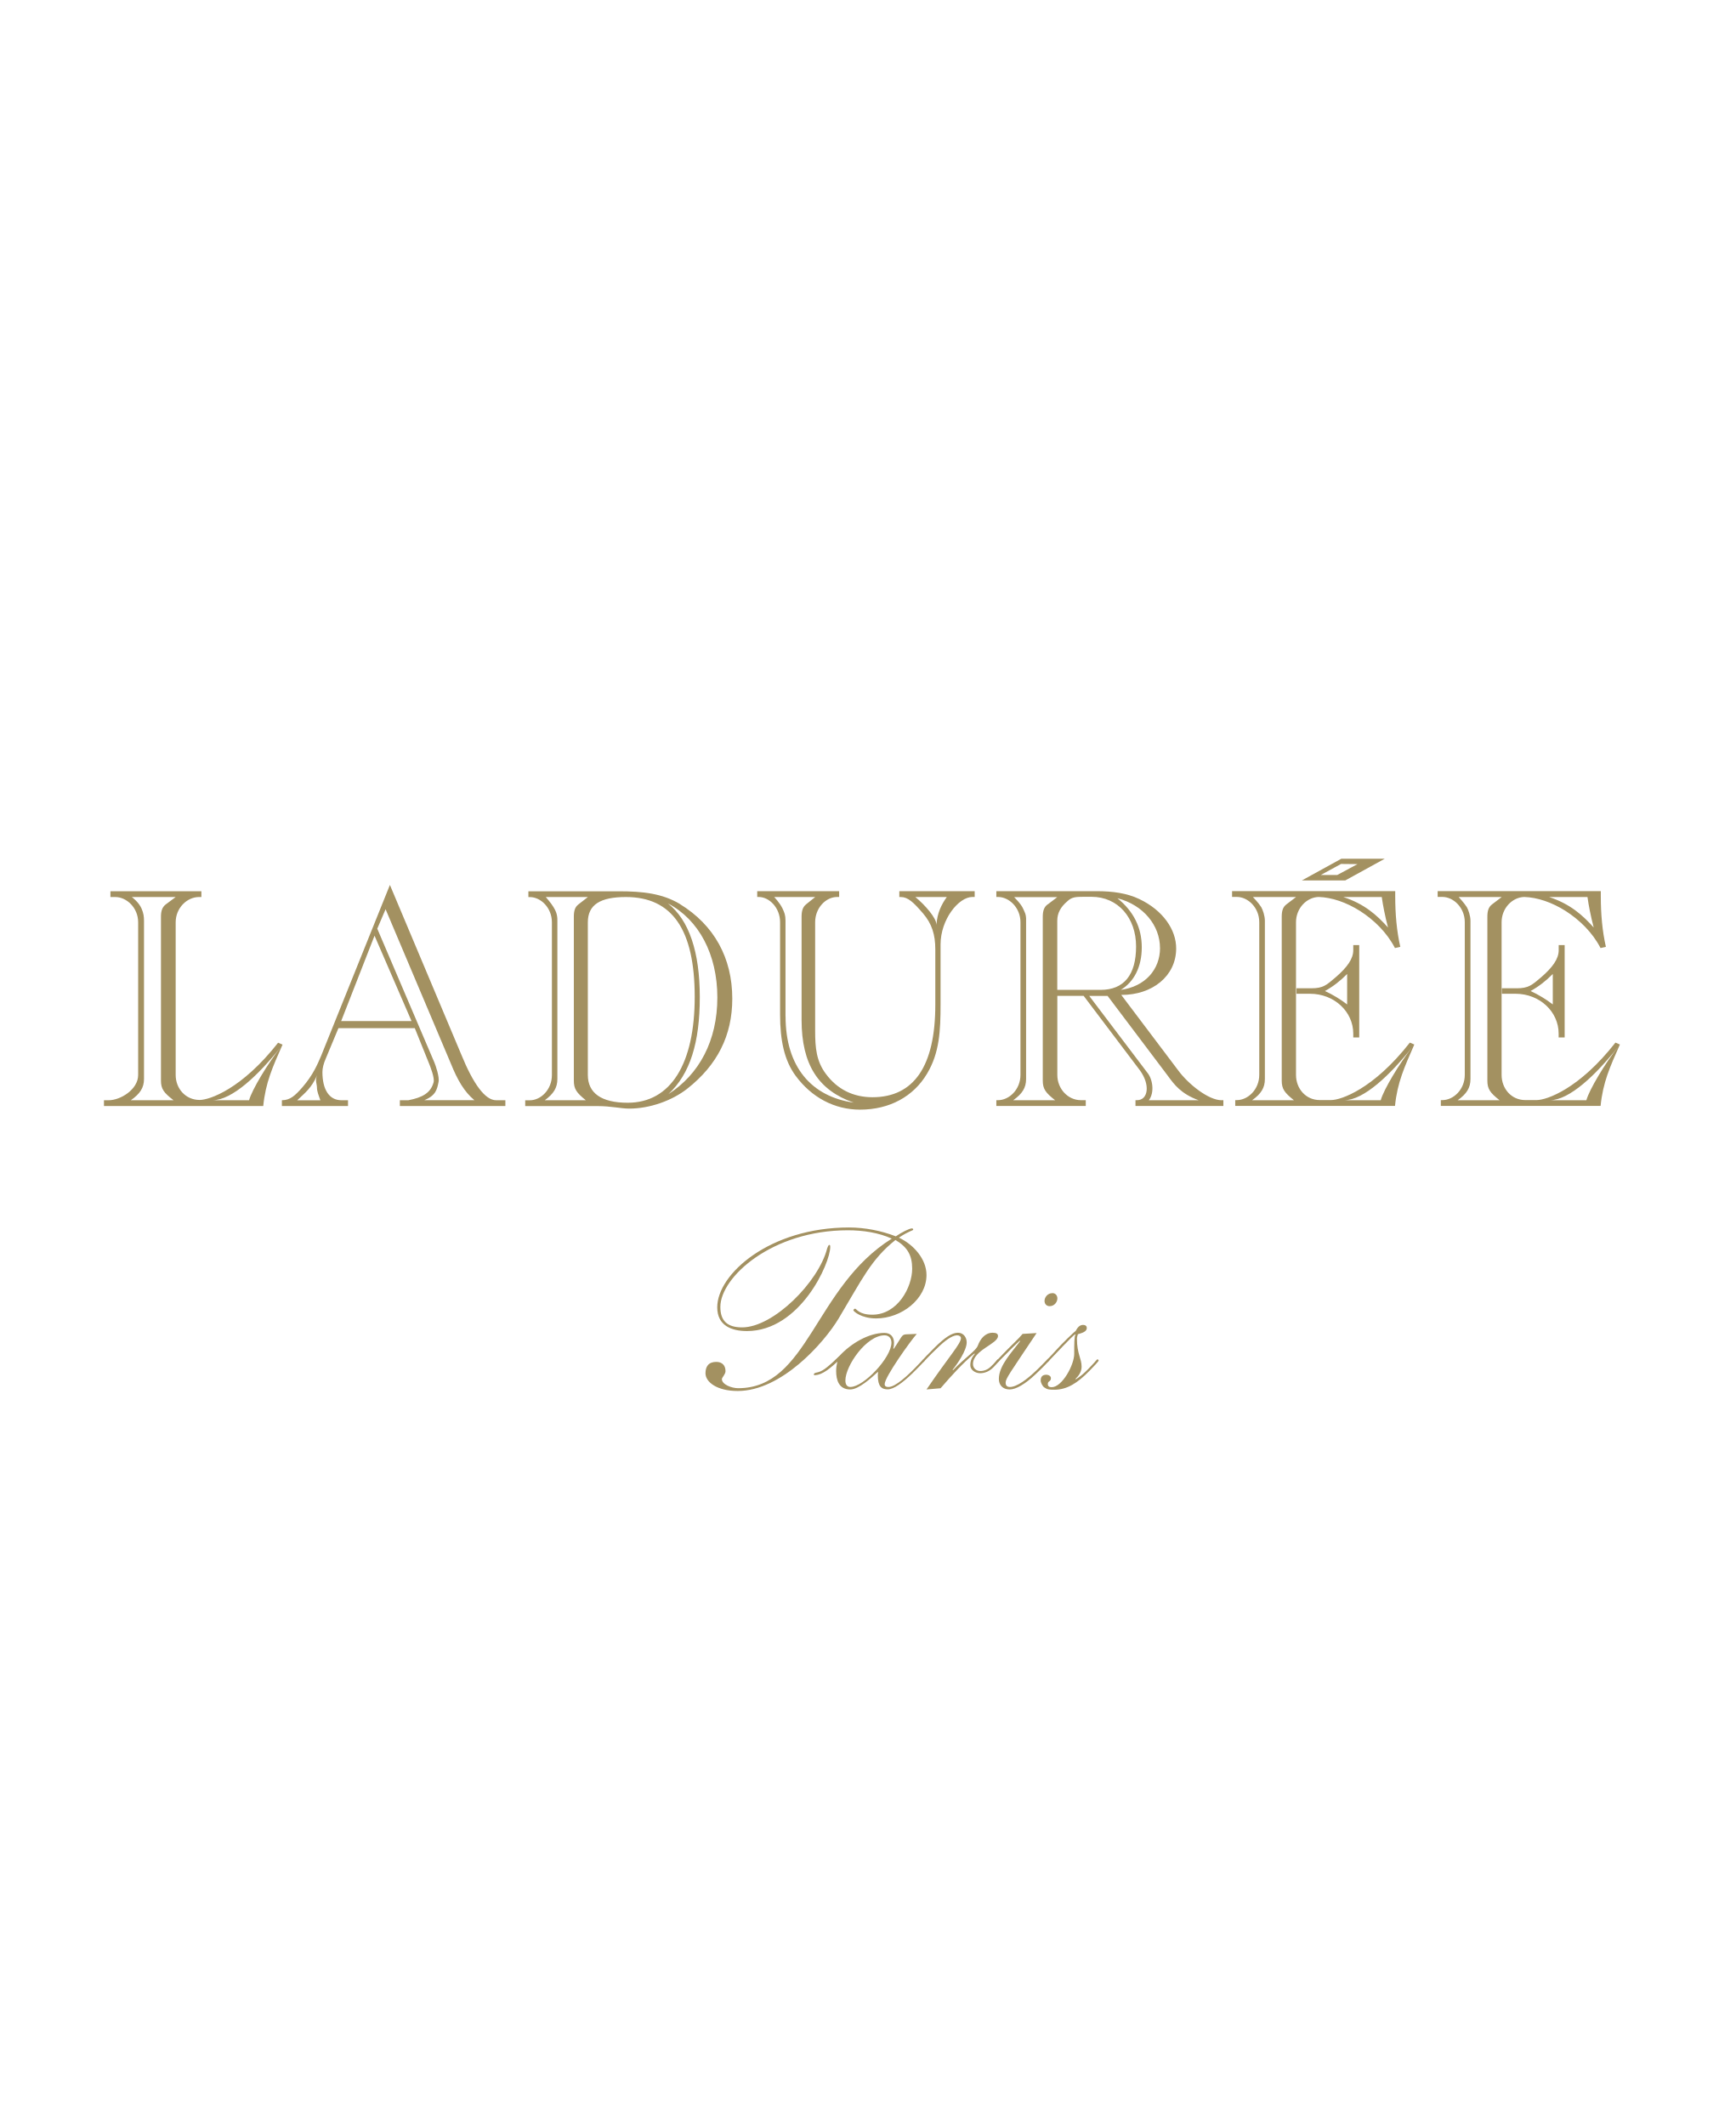
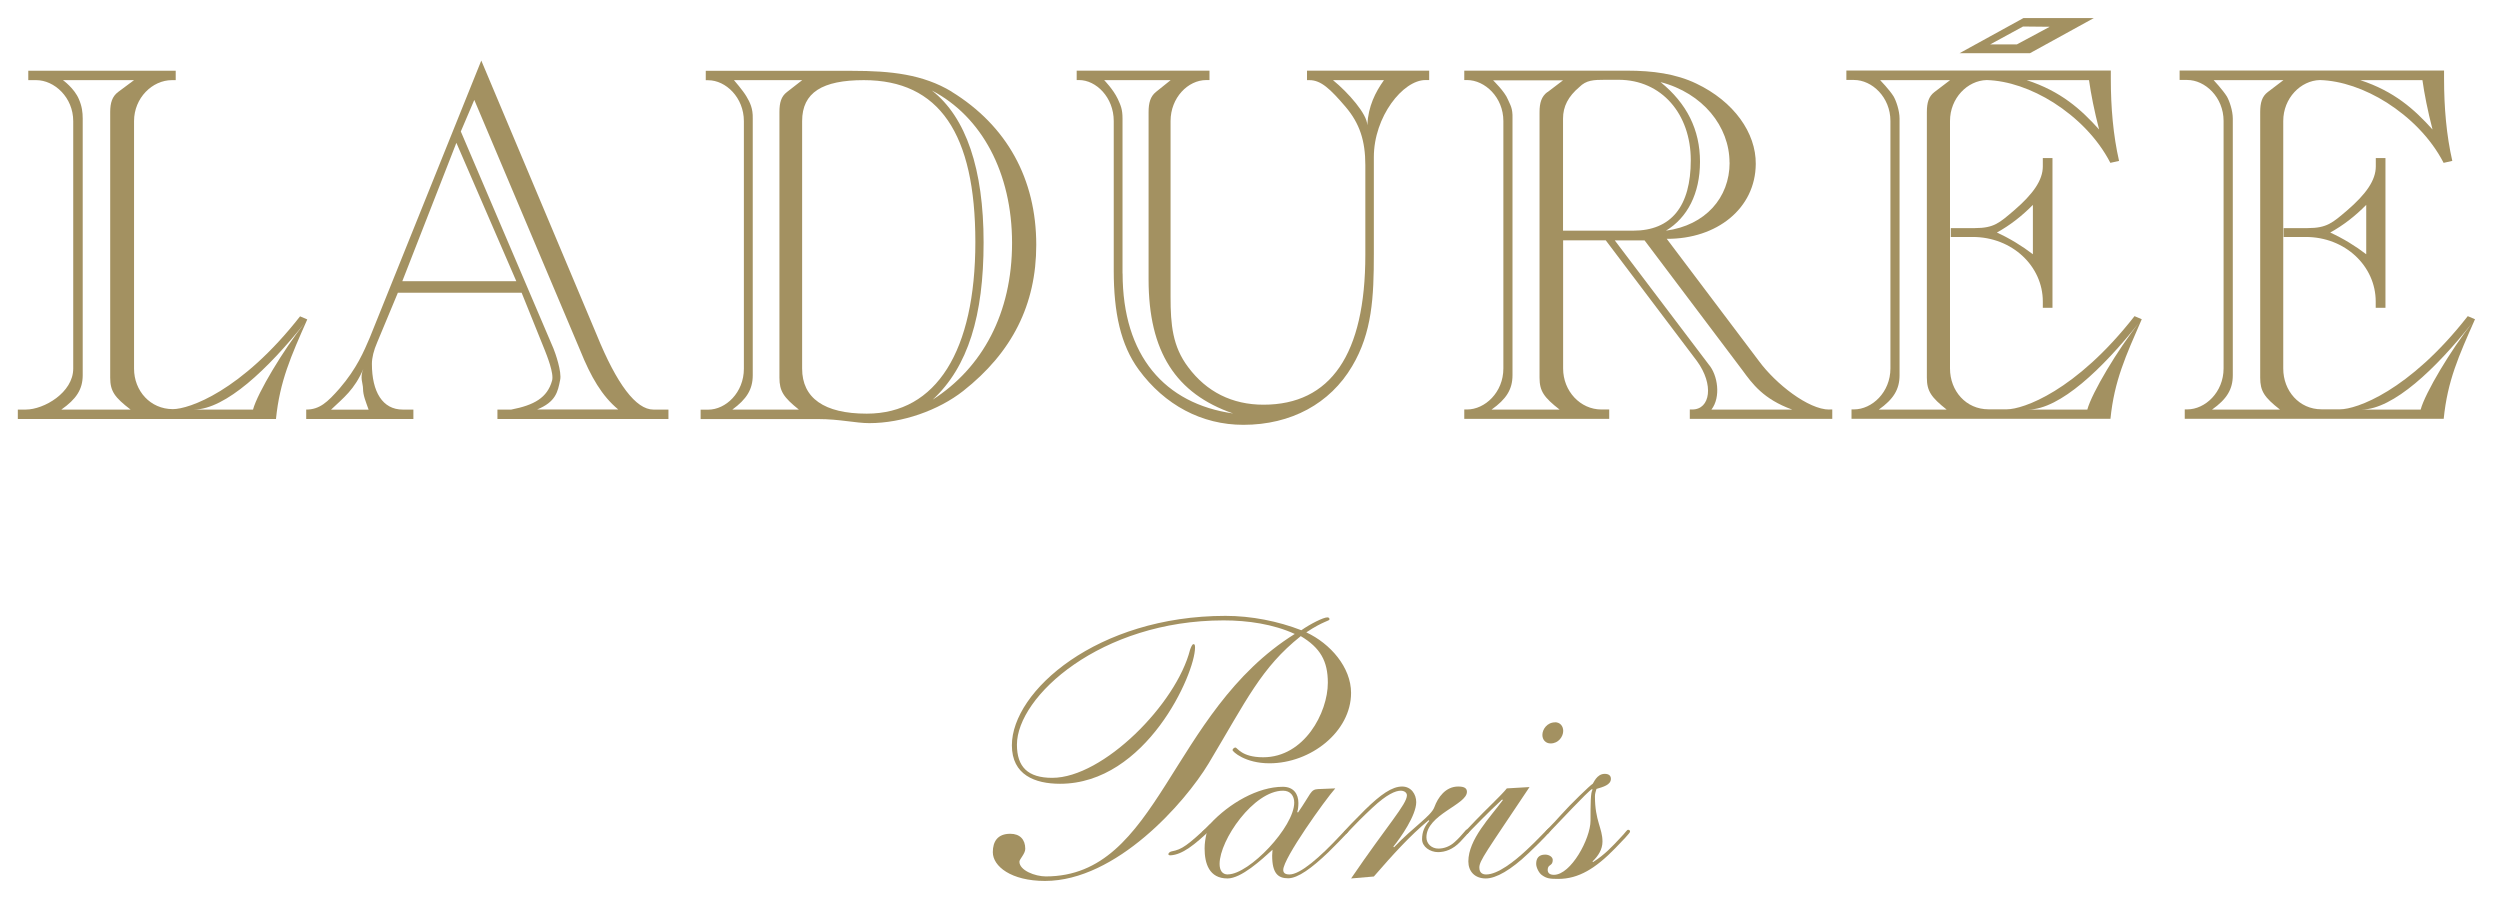
- <svg xmlns="http://www.w3.org/2000/svg" id="Layer_1" version="1.1" viewBox="0 0 317.28 388.6">
+ <svg xmlns="http://www.w3.org/2000/svg" id="Layer_1" version="1.1" viewBox="17 155 282 102">
  <defs>
    <style>
      .st0 {
        fill: #a39161;
      }
    </style>
  </defs>
  <path class="st0" d="M245.24,157.04l-7.2,3.96h7.94l7.2-3.96h-7.94ZM244.5,160.01h-3.01l3.71-2.02,3.01.03-3.71,1.99Z" />
  <path class="st0" d="M196.62,252.12v.07c.66-.63,1.14-1.37,1.14-2.26,0-1.52-.85-2.34-.85-5.09,0-.36.08-.49.17-.85.74-.22,1.63-.45,1.63-1.14,0-.33-.21-.56-.7-.56-.91,0-1.27,1.07-1.35,1.12-.24.11-2.61,2.41-3.56,3.49-1.14,1.31-1.8,1.79-1.8,2.05,0,.07.04.15.17.15s.21-.11.36-.29c.98-1,4.25-4.53,4.74-4.8l.08.08c-.24.18-.24,1.7-.24,3.49,0,2.01-2.2,6.1-4.13,6.1-.49,0-.7-.22-.7-.56,0-.67.57-.38.57-1.12,0-.33-.4-.6-.85-.6-.74,0-1.02.42-1.02,1.05,0,.4.32,1.05.66,1.27.53.38.89.42,1.84.42,2.29,0,4.21-1.19,6.42-3.46.81-.82,1.67-1.74,1.67-1.86,0-.15-.08-.22-.21-.22-.17,0-.17.18-1.02,1.05-.7.74-1.59,1.74-2.94,2.59l-.08-.07v-.04Z" />
  <path class="st0" d="M192.4,236.47c.57,0,.93.42.93.98,0,.63-.53,1.41-1.42,1.41-.57,0-.93-.42-.93-.96,0-.63.53-1.42,1.44-1.42h-.01Z" />
  <path class="st0" d="M189.55,243.75c-4.91,7.36-5.68,8.33-5.68,9.11,0,.63.4.78.77.78,1.31,0,3.19-1.48,4.55-2.75,1.06-.96,2.41-2.45,2.5-2.45.13,0,.24.04.24.18,0,.11-.78.98-2.5,2.61-1.99,1.9-3.67,2.86-4.83,2.86-1.27,0-1.97-.82-1.97-1.92,0-2.5,2.5-5.02,3.89-6.92l-.08-.07c-.49.45-1.51,1.41-3.47,3.42-.4.45-.45.49-.57.49s-.17-.11-.17-.22c0-.07.17-.22,1.23-1.34s2.9-2.83,3.51-3.6l2.57-.15h.01Z" />
  <path class="st0" d="M169.39,254.09l2.58-.22c2.09-2.41,4.04-4.57,6.18-6.35l.08.07c-.53.6-.82,1.23-.82,2.08s.91,1.45,1.8,1.45c.78,0,1.67-.29,2.5-1.16.36-.4,1.02-1.07,1.02-1.19s-.13-.2-.25-.2c-.17,0-.49.6-1.39,1.41-.53.49-1.19.74-1.84.74-.74,0-1.35-.52-1.35-1.27,0-2.57,4.57-3.68,4.57-5.13,0-.4-.28-.6-.98-.6-1.44,0-2.29,1.23-2.69,2.32-.36,1-2.37,2.23-4.55,4.53l-.08-.07c.82-1,2.58-3.53,2.58-5.02,0-.89-.57-1.76-1.59-1.76-1.14,0-2.41.89-4.17,2.61-1.02,1.05-2.41,2.39-2.41,2.57,0,.11.08.18.2.18.17,0,.53-.63,3.03-2.97,1.63-1.52,2.61-1.92,3.19-1.92.4,0,.7.22.7.52,0,1-2.16,3.31-6.29,9.37h0Z" />
  <path class="st0" d="M153.6,248.54c-1.88,1.79-3.24,2.86-4.55,2.94-.45.03-.25-.38.13-.45,1.14-.21,1.77-.66,4.3-3.04l.13.56h0Z" />
  <path class="st0" d="M168.87,248.59s-.04,0-.07.03c-.07.04-.2.17-.56.56-2.36,2.54-4.57,4.46-5.79,4.46-.54,0-.7-.22-.7-.52,0-1.3,4.73-7.91,5.87-9.19l-1.95.08c-.86.04-.78.52-2.26,2.65l-.08-.08c.08-.22.13-.59.13-1,0-1.02-.54-1.83-1.76-1.83-2.78,0-6.03,1.83-8.24,4.23l-.11.11c-.52.61-.74.66-.74.78,0,.08.08.2.17.2.07,0,.24-.11.32-.11v.03c-.13.59-.22,1.13-.22,1.72,0,1.67.5,3.38,2.58,3.38,1.56,0,3.84-2.11,5.08-3.24,0,.2-.04.42-.04.67,0,2.04.7,2.55,1.8,2.55s2.66-1.14,4.53-2.93c.71-.7,1.63-1.63,2.04-2.08.13-.15.22-.24.22-.27,0-.07-.08-.22-.24-.22l.03.03ZM155.5,253.64c-.66,0-.93-.5-.93-1.19,0-2.69,3.84-8.26,7.16-8.26.85,0,1.26.61,1.26,1.34,0,2.75-5.09,8.1-7.48,8.1h0Z" />
  <path class="st0" d="M163.7,226.74c2.25,1.33,3.08,2.85,3.08,5.27,0,3.39-2.66,8.41-7.29,8.41-2.47,0-2.9-1.1-3.14-1.1-.14,0-.32.17-.32.29,0,.17,1.41,1.49,4.16,1.49,4.67,0,9.21-3.57,9.21-7.94,0-2.89-2.34-5.57-5.05-6.83,1.97-1.31,2.62-1.27,2.62-1.48,0-.13-.1-.21-.24-.21-.46,0-1.91.73-2.94,1.45-2.62-1.02-5.65-1.62-8.55-1.62-14.48,0-24.1,8.49-24.1,14.6,0,3.35,2.61,4.34,5.43,4.34,9.72,0,15.23-12.4,15.23-15.37,0-.29-.04-.38-.18-.38s-.28.35-.38.63c-1.55,6.12-9.81,14.45-15.55,14.45-2.75,0-3.98-1.23-3.98-3.74,0-5.44,9.44-14.02,23.31-14.02,2.72,0,5.61.42,8.03,1.53-14.16,8.84-15.27,27.35-28.08,27.35-1.21,0-2.98-.68-2.98-1.66,0-.29.66-.89.66-1.45,0-1.06-.61-1.7-1.69-1.7-1.45,0-1.97.89-1.97,2.08,0,1.58,2.05,3.24,5.89,3.24,8.03,0,15.79-8.83,18.45-13.25,4.3-7.18,5.93-10.8,10.38-14.35h0v-.04Z" />
  <path class="st0" d="M223.35,201.2c-2.36,0-6.05-2.9-7.94-5.47l-10.4-13.79c5.66.03,10.01-3.43,10.04-8.45.03-3.49-2.45-7.04-6.72-9.07-2.3-1.1-4.92-1.45-7.78-1.45h-18.38v1.06h.31c2.02,0,4.1,1.95,4.1,4.62v27.92c0,2.69-2.08,4.62-4.1,4.62h-.31v1.06h16.35v-1.06h-.89c-2.36,0-4.31-2.06-4.31-4.62v-14.46h4.81l10.28,13.61c1.95,2.66,1.52,5.47-.52,5.47h-.28v1.06h16.07v-1.06h-.32ZM212.1,173.35c0,3.95-2.73,7.07-7.18,7.67,2.41-1.45,3.84-4.18,3.84-7.78s-1.48-6.57-4.45-8.98c4.77,1.24,7.78,5.01,7.78,9.08h.01ZM191.55,165.38c-.67.5-.89,1.21-.89,2.27v29.95c0,1.53.5,2.22,2.26,3.6h-7.67c1.65-1.17,2.36-2.27,2.36-3.88v-28.94c.04-1.21-.27-1.56-.52-2.16-.35-.89-1.67-2.16-1.67-2.16h7.89l-1.76,1.34h0ZM193.31,181.02v-12.64c0-1.38.59-2.5,1.84-3.56.78-.78,1.58-.82,2.94-.82h1.48c4.88,0,8.15,3.88,8.15,9.07s-2.19,7.95-6.5,7.95h-7.91,0ZM210.05,201.2c1.09-1.41.71-3.91-.31-5.09l-10.59-13.99h3.36l11.02,14.62c1.14,1.56,2.39,3.29,5.63,4.46h-9.12Z" />
  <path class="st0" d="M247.43,172.84v.93c0,1.56-1.1,3.12-3.25,4.97-1.63,1.38-2.23,1.99-4.42,1.99h-2.71v1h2.47c4.45,0,7.91,3.29,7.91,7.28v.71h1.09v-16.89h-1.09ZM246.31,183.68c-1.21-.93-2.58-1.77-4.06-2.45,1.48-.82,2.8-1.84,4.06-3.12v5.57h0Z" />
  <path class="st0" d="M257.76,190.68c-6.64,8.48-12.58,10.49-14.38,10.49h-2.08c-2.54,0-4.34-2.08-4.34-4.6v-27.92c0-2.58,1.97-4.57,4.14-4.62,2.41.07,5.08.99,7.55,2.55,2.58,1.65,4.94,3.96,6.4,6.79l.98-.22c-.66-2.89-.93-6.01-.93-9.28v-.91h-29.83v1.06h.86c2.04,0,4.11,1.95,4.11,4.62v27.92c0,2.69-2.08,4.62-4.11,4.62h-.28v1.06h29.21c.43-4.3,1.72-7.07,3.53-11.23l-.82-.35h0ZM252.64,164.04c.22,1.56.59,3.45,1.14,5.57-2.04-2.27-4.3-4.31-8.17-5.57h7.03,0ZM228.93,201.2c1.65-1.17,2.34-2.27,2.34-3.88v-28.94c0-.91-.39-2.02-.67-2.5-.46-.75-1.52-1.84-1.52-1.84h7.89l-1.76,1.34c-.66.5-.86,1.21-.86,2.27v29.95c0,1.53.5,2.22,2.23,3.6h-7.66ZM252.45,201.2h-6.65c3.56-.03,8.37-4.6,12.47-9.78-2.39,3.01-5.31,7.89-5.82,9.78Z" />
  <path class="st0" d="M284.99,172.84v.93c0,1.56-1.09,3.12-3.24,4.97-1.63,1.38-2.26,1.99-4.45,1.99h-2.71v1h2.5c4.45,0,7.89,3.29,7.89,7.28v.71h1.1v-16.89h-1.1ZM283.91,183.68c-1.21-.93-2.58-1.77-4.06-2.45,1.48-.82,2.8-1.84,4.06-3.12v5.57h0Z" />
  <path class="st0" d="M295.35,190.68c-6.64,8.48-12.58,10.49-14.38,10.49h-2.11c-2.51,0-4.31-2.08-4.31-4.6v-27.92c0-2.58,1.97-4.57,4.14-4.62,2.41.07,5.08.99,7.55,2.55,2.58,1.65,4.94,3.96,6.4,6.79l.98-.22c-.66-2.89-.93-6.01-.93-9.28v-.91h-29.83v1.06h.86c2.02,0,4.1,1.95,4.1,4.62v27.92c0,2.69-2.08,4.62-4.1,4.62h-.28v1.06h29.21c.43-4.3,1.69-7.07,3.53-11.23l-.82-.35h0ZM290.25,164.04c.22,1.56.59,3.45,1.14,5.57-2.04-2.27-4.31-4.31-8.15-5.57h7ZM266.52,201.2c1.65-1.17,2.34-2.27,2.34-3.88v-28.94c0-.91-.39-2.02-.67-2.5-.47-.75-1.49-1.84-1.49-1.84h7.87l-1.76,1.34c-.66.5-.86,1.21-.86,2.27v29.95c0,1.53.47,2.22,2.23,3.6h-7.66ZM290.05,201.2h-6.65c3.56-.03,8.37-4.6,12.47-9.78-2.39,3.01-5.31,7.89-5.82,9.78Z" />
  <path class="st0" d="M164.43,162.98v1.06h.28c1.3,0,2.34.99,4.07,3.01,1.6,1.88,2.23,3.84,2.23,6.57v10.13c0,11.23-3.92,16.9-11.49,16.9-3.53,0-6.42-1.45-8.49-4.23-1.77-2.34-1.99-4.8-1.99-7.91v-19.86c0-2.61,1.95-4.62,4.03-4.62h.36v-1.06h-14.98v1.06h.27c1.92,0,3.91,1.95,3.91,4.62v16.86c0,4.77.78,8.4,2.82,11.19,2.93,3.99,7.11,6.22,11.8,6.22,5.38,0,9.78-2.39,12.27-6.61,2.26-3.79,2.45-7.81,2.45-12.68v-10.91c0-4.57,3.29-8.69,5.82-8.69h.42v-1.06h-13.77ZM143.62,185.86v-17.48c0-1.06-.2-1.49-.54-2.23-.52-1.09-1.53-2.11-1.53-2.11h7.5l-1.67,1.34c-.61.5-.82,1.21-.82,2.27v18.86c0,8.17,3.08,12.9,9.54,15.13-7.71-1.1-12.47-6.5-12.47-15.8h0ZM171.22,169.09c0-1.21-2.12-3.63-3.86-5.05h5.75c-.98,1.38-1.76,2.93-1.88,5.05Z" />
  <path class="st0" d="M124.34,165.33c-3.24-1.95-6.85-2.34-11.19-2.34h-16.54v1.06h.27c1.99,0,4.03,1.95,4.03,4.62v27.92c0,2.69-2.04,4.62-4.03,4.62h-.85v1.06h13.26c2.41,0,4.23.46,5.76.46,3.75,0,7.82-1.45,10.6-3.63,5.51-4.34,8.24-9.74,8.24-16.47,0-7.46-3.32-13.46-9.57-17.3h.01ZM99.61,201.2c1.6-1.17,2.3-2.27,2.3-3.88v-28.94c.03-1.17-.32-1.84-.71-2.5-.39-.67-1.41-1.84-1.41-1.84h7.7l-1.72,1.34c-.66.5-.85,1.21-.85,2.27v29.95c0,1.53.47,2.22,2.19,3.6h-7.5,0ZM114.76,201.66c-4.81,0-7.28-1.77-7.28-5.08v-27.92c0-3.24,2.3-4.62,6.96-4.62,8.49,0,12.58,6.01,12.58,18.26s-4.38,19.36-12.25,19.36h-.01ZM122.19,200.1c4.02-3.72,5.76-9.51,5.76-17.76s-1.97-14.11-5.83-17.13c5.63,2.94,9.04,9.3,9.04,17.2s-3.32,14.07-8.98,17.69h.01Z" />
  <path class="st0" d="M90.7,201.2c-1.95,0-4.11-2.82-6.4-8.45l-13.01-30.92-12.58,31.26c-.67,1.56-1.45,3.45-3.4,5.72-1.37,1.56-2.26,2.39-3.77,2.39v1.06h12.09v-1.06h-1.21c-2.26,0-3.47-1.99-3.47-5.16,0-.67.2-1.52.61-2.45l2.32-5.57h13.96l2.62,6.5c.2.52,1.06,2.61.81,3.43-.54,1.92-2.02,2.75-4.6,3.25h-1.56v1.06h19.29v-1.06h-1.72.03ZM54.35,201.2c1.41-1.34,2.61-2.22,3.63-4.57-.42.98-.03,1.6-.03,2.22,0,.74.32,1.48.63,2.36h-4.23ZM62.38,186.72l6.1-15.61,6.76,15.61h-12.86ZM77.56,201.2c2.15-.86,2.36-2.02,2.62-3.32.22-.91-.56-3.12-.75-3.57l-10.45-24.48,1.52-3.56,11.94,28.24c1.21,3.01,2.47,5.17,4.3,6.68h-9.18Z" />
  <path class="st0" d="M50.85,190.68c-6.64,8.48-12.55,10.47-14.35,10.47-2.55,0-4.38-2.06-4.38-4.57v-27.92c0-2.61,2.06-4.62,4.27-4.62h.43v-1.06h-16.63v1.06h.89c2.06,0,4.18,1.95,4.18,4.62v27.92c0,2.69-3.29,4.62-5.36,4.62h-.89v1.06h29.12c.43-4.27,1.69-7.07,3.53-11.23l-.82-.35h0ZM23.92,201.2c1.67-1.17,2.41-2.27,2.41-3.88v-28.94c0-.71-.08-1.38-.43-2.19-.52-1.24-1.8-2.15-1.8-2.15h8.02l-1.8,1.34c-.66.5-.89,1.21-.89,2.27v29.95c0,1.53.5,2.22,2.3,3.6h-7.81,0ZM45.54,201.2h-6.65c3.56-.03,8.37-4.6,12.47-9.75-2.39,3-5.31,7.87-5.82,9.75Z" />
</svg>
